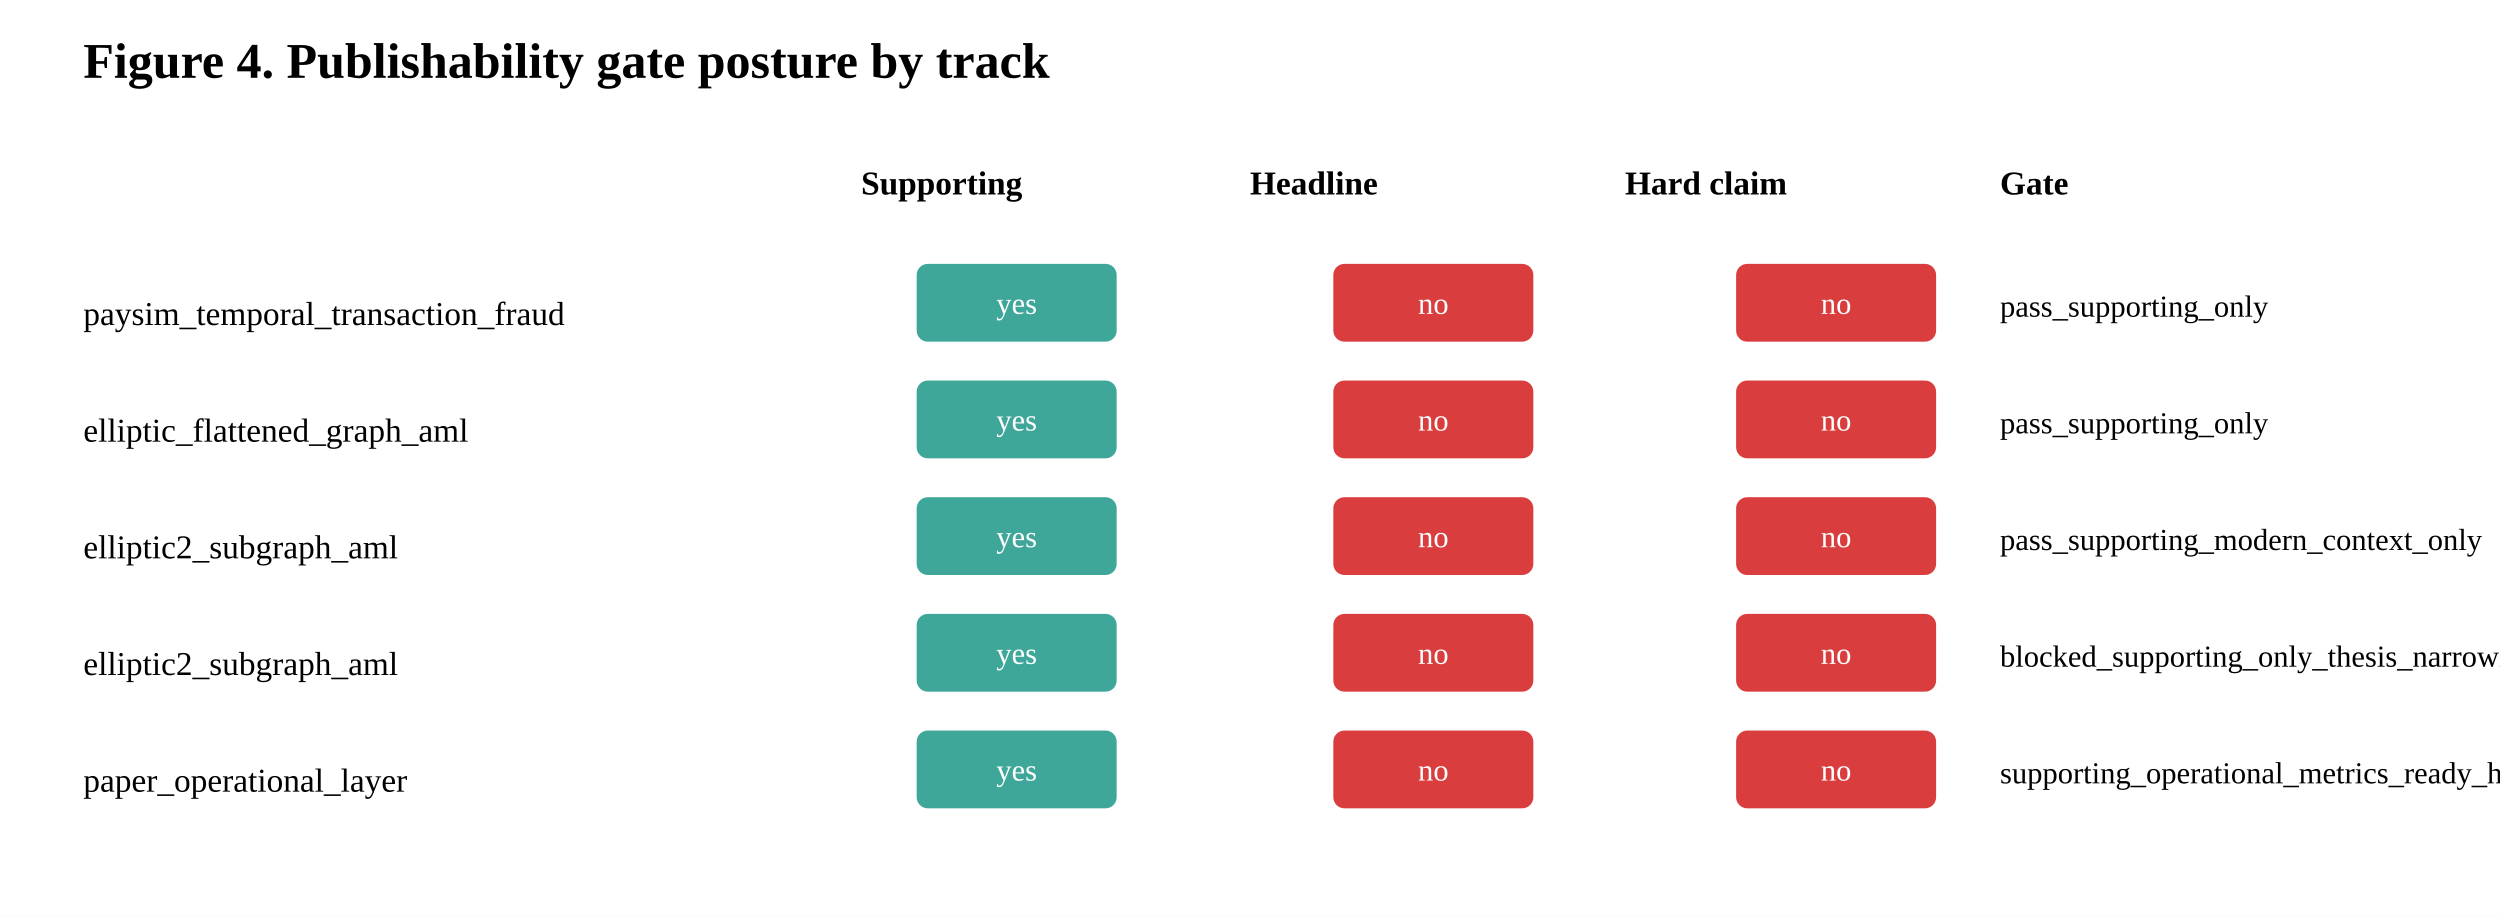
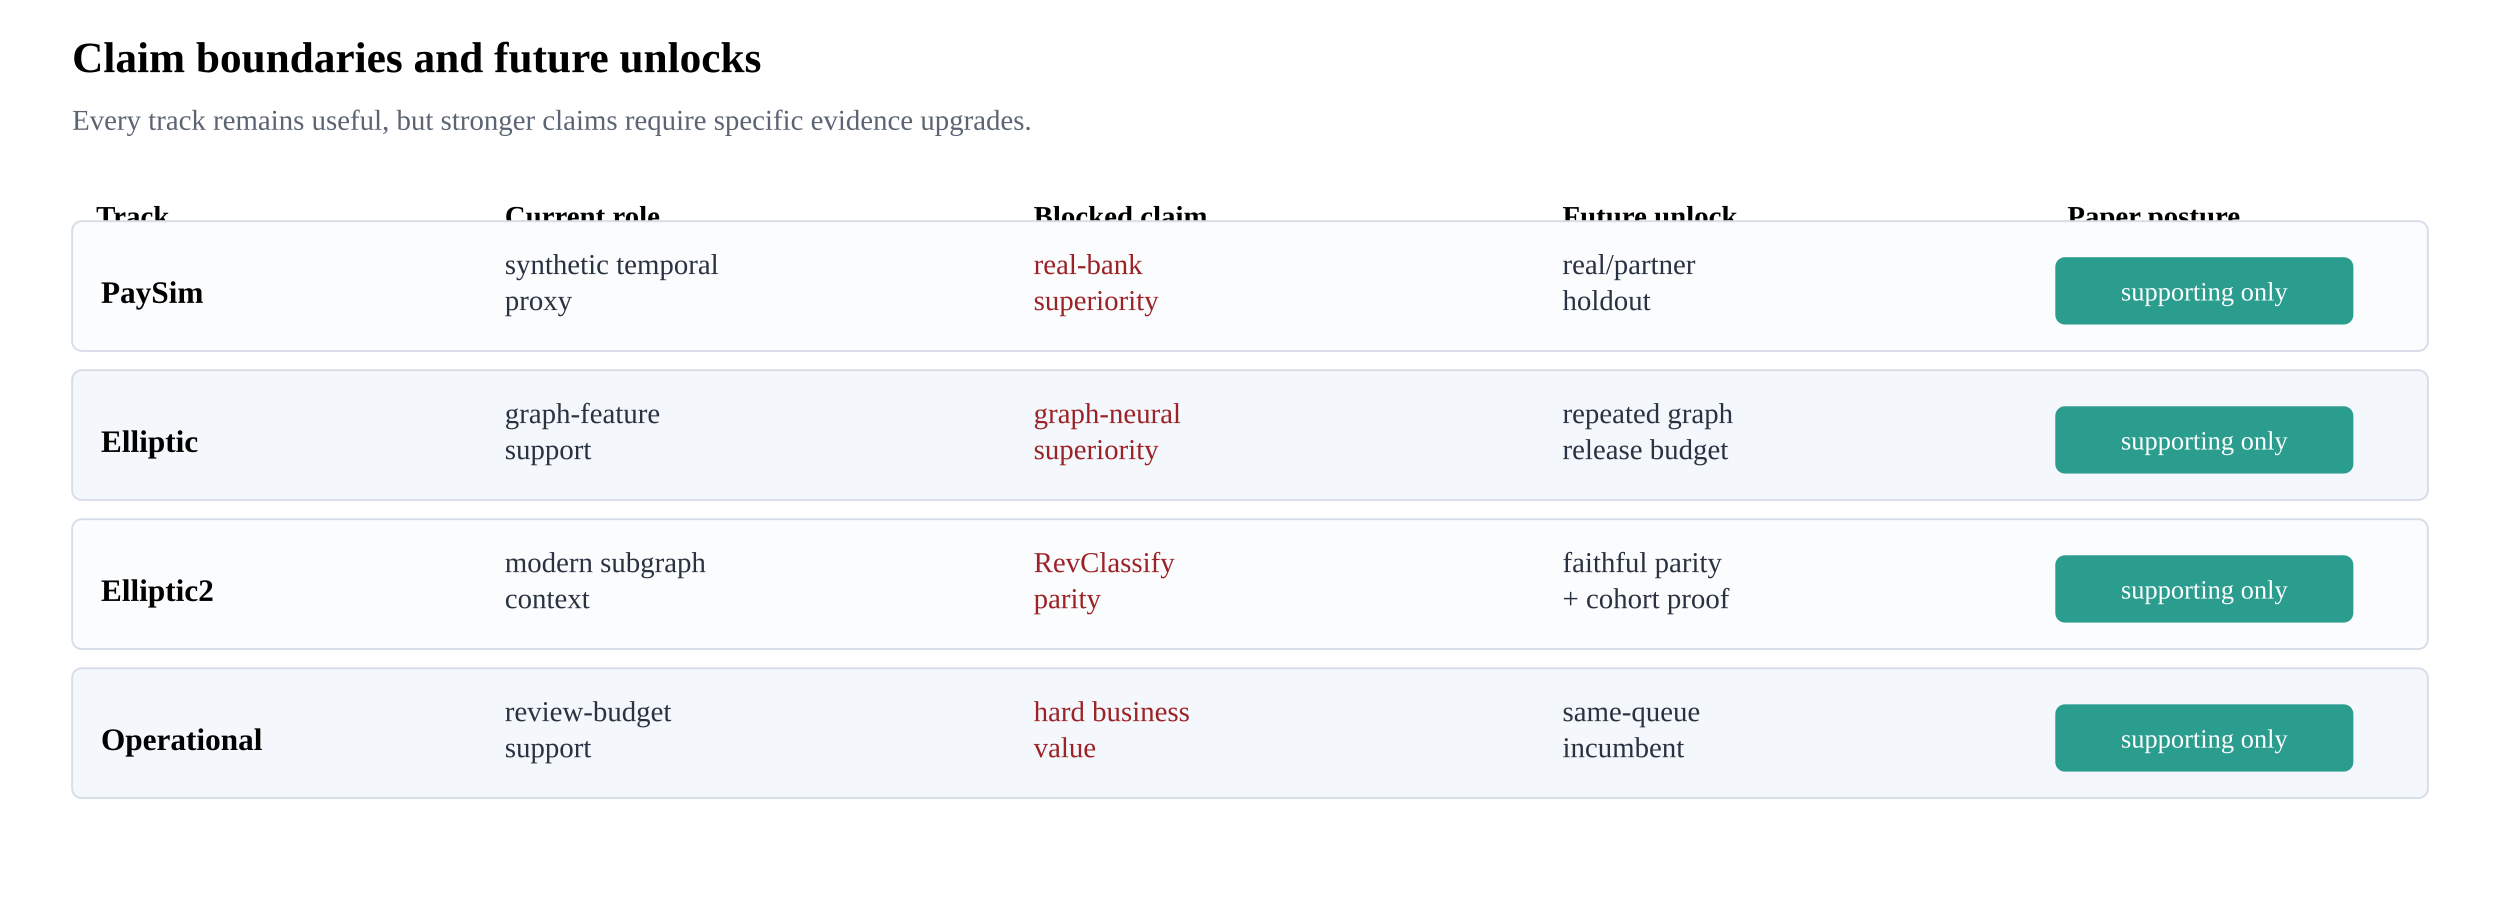
- <svg xmlns="http://www.w3.org/2000/svg" width="900" height="330" viewBox="0 0 900 330" role="img">
+ <svg xmlns="http://www.w3.org/2000/svg" width="1040" height="376" viewBox="0 0 1040 376" role="img">
  <rect width="100%" height="100%" fill="#ffffff" />
-   <text x="30" y="28" font-size="18" font-weight="700">Figure 4. Publishability gate posture by track</text>
-   <text x="310" y="70" font-size="12" font-weight="700">Supporting</text>
-   <text x="450" y="70" font-size="12" font-weight="700">Headline</text>
-   <text x="585" y="70" font-size="12" font-weight="700">Hard claim</text>
-   <text x="720" y="70" font-size="12" font-weight="700">Gate</text>
-   <text x="30" y="117" font-size="12">paysim_temporal_transaction_fraud</text>
-   <rect x="330" y="95" width="72" height="28" rx="4" fill="#2a9d8f" opacity="0.9" />
-   <text x="366" y="113" text-anchor="middle" font-size="11" fill="#ffffff">yes</text>
-   <rect x="480" y="95" width="72" height="28" rx="4" fill="#d62828" opacity="0.9" />
-   <text x="516" y="113" text-anchor="middle" font-size="11" fill="#ffffff">no</text>
-   <rect x="625" y="95" width="72" height="28" rx="4" fill="#d62828" opacity="0.9" />
-   <text x="661" y="113" text-anchor="middle" font-size="11" fill="#ffffff">no</text>
-   <text x="720" y="114" font-size="11">pass_supporting_only</text>
-   <text x="30" y="159" font-size="12">elliptic_flattened_graph_aml</text>
-   <rect x="330" y="137" width="72" height="28" rx="4" fill="#2a9d8f" opacity="0.9" />
-   <text x="366" y="155" text-anchor="middle" font-size="11" fill="#ffffff">yes</text>
-   <rect x="480" y="137" width="72" height="28" rx="4" fill="#d62828" opacity="0.9" />
-   <text x="516" y="155" text-anchor="middle" font-size="11" fill="#ffffff">no</text>
-   <rect x="625" y="137" width="72" height="28" rx="4" fill="#d62828" opacity="0.9" />
-   <text x="661" y="155" text-anchor="middle" font-size="11" fill="#ffffff">no</text>
-   <text x="720" y="156" font-size="11">pass_supporting_only</text>
-   <text x="30" y="201" font-size="12">elliptic2_subgraph_aml</text>
-   <rect x="330" y="179" width="72" height="28" rx="4" fill="#2a9d8f" opacity="0.9" />
-   <text x="366" y="197" text-anchor="middle" font-size="11" fill="#ffffff">yes</text>
-   <rect x="480" y="179" width="72" height="28" rx="4" fill="#d62828" opacity="0.9" />
-   <text x="516" y="197" text-anchor="middle" font-size="11" fill="#ffffff">no</text>
-   <rect x="625" y="179" width="72" height="28" rx="4" fill="#d62828" opacity="0.9" />
-   <text x="661" y="197" text-anchor="middle" font-size="11" fill="#ffffff">no</text>
-   <text x="720" y="198" font-size="11">pass_supporting_modern_context_only</text>
-   <text x="30" y="243" font-size="12">elliptic2_subgraph_aml</text>
-   <rect x="330" y="221" width="72" height="28" rx="4" fill="#2a9d8f" opacity="0.9" />
-   <text x="366" y="239" text-anchor="middle" font-size="11" fill="#ffffff">yes</text>
-   <rect x="480" y="221" width="72" height="28" rx="4" fill="#d62828" opacity="0.9" />
-   <text x="516" y="239" text-anchor="middle" font-size="11" fill="#ffffff">no</text>
-   <rect x="625" y="221" width="72" height="28" rx="4" fill="#d62828" opacity="0.9" />
-   <text x="661" y="239" text-anchor="middle" font-size="11" fill="#ffffff">no</text>
-   <text x="720" y="240" font-size="11">blocked_supporting_only_thesis_narrowing_required</text>
-   <text x="30" y="285" font-size="12">paper_operational_layer</text>
-   <rect x="330" y="263" width="72" height="28" rx="4" fill="#2a9d8f" opacity="0.9" />
-   <text x="366" y="281" text-anchor="middle" font-size="11" fill="#ffffff">yes</text>
-   <rect x="480" y="263" width="72" height="28" rx="4" fill="#d62828" opacity="0.9" />
-   <text x="516" y="281" text-anchor="middle" font-size="11" fill="#ffffff">no</text>
-   <rect x="625" y="263" width="72" height="28" rx="4" fill="#d62828" opacity="0.9" />
-   <text x="661" y="281" text-anchor="middle" font-size="11" fill="#ffffff">no</text>
-   <text x="720" y="282" font-size="11">supporting_operational_metrics_ready_hard_claims_blocked</text>
+   <text x="30" y="30" font-size="18" font-weight="700">Claim boundaries and future unlocks</text>
+   <text x="30" y="54" font-size="12" fill="#5b6472">Every track remains useful, but stronger claims require specific evidence upgrades.</text>
+   <text x="40" y="94" font-size="12" font-weight="700">Track</text>
+   <text x="210" y="94" font-size="12" font-weight="700">Current role</text>
+   <text x="430" y="94" font-size="12" font-weight="700">Blocked claim</text>
+   <text x="650" y="94" font-size="12" font-weight="700">Future unlock</text>
+   <text x="860" y="94" font-size="12" font-weight="700">Paper posture</text>
+   <rect x="30" y="92" width="980" height="54" rx="4" fill="#fbfcfe" stroke="#d7dde8" stroke-width="0.8" />
+   <text x="42" y="126" font-size="13" font-weight="700">PaySim</text>
+   <text x="210.0" y="114.0" text-anchor="start" font-size="12" fill="#293241">synthetic temporal</text>
+   <text x="210.0" y="129.0" text-anchor="start" font-size="12" fill="#293241">proxy</text>
+   <text x="430.0" y="114.0" text-anchor="start" font-size="12" fill="#9b2226">real-bank</text>
+   <text x="430.0" y="129.0" text-anchor="start" font-size="12" fill="#9b2226">superiority</text>
+   <text x="650.0" y="114.0" text-anchor="start" font-size="12" fill="#293241">real/partner</text>
+   <text x="650.0" y="129.0" text-anchor="start" font-size="12" fill="#293241">holdout</text>
+   <rect x="855" y="107" width="124" height="28" rx="4" fill="#2a9d8f" />
+   <text x="917" y="125" text-anchor="middle" font-size="11" fill="#ffffff">supporting only</text>
+   <rect x="30" y="154" width="980" height="54" rx="4" fill="#f4f7fb" stroke="#d7dde8" stroke-width="0.8" />
+   <text x="42" y="188" font-size="13" font-weight="700">Elliptic</text>
+   <text x="210.0" y="176.0" text-anchor="start" font-size="12" fill="#293241">graph-feature</text>
+   <text x="210.0" y="191.0" text-anchor="start" font-size="12" fill="#293241">support</text>
+   <text x="430.0" y="176.0" text-anchor="start" font-size="12" fill="#9b2226">graph-neural</text>
+   <text x="430.0" y="191.0" text-anchor="start" font-size="12" fill="#9b2226">superiority</text>
+   <text x="650.0" y="176.0" text-anchor="start" font-size="12" fill="#293241">repeated graph</text>
+   <text x="650.0" y="191.0" text-anchor="start" font-size="12" fill="#293241">release budget</text>
+   <rect x="855" y="169" width="124" height="28" rx="4" fill="#2a9d8f" />
+   <text x="917" y="187" text-anchor="middle" font-size="11" fill="#ffffff">supporting only</text>
+   <rect x="30" y="216" width="980" height="54" rx="4" fill="#fbfcfe" stroke="#d7dde8" stroke-width="0.8" />
+   <text x="42" y="250" font-size="13" font-weight="700">Elliptic2</text>
+   <text x="210.0" y="238.0" text-anchor="start" font-size="12" fill="#293241">modern subgraph</text>
+   <text x="210.0" y="253.0" text-anchor="start" font-size="12" fill="#293241">context</text>
+   <text x="430.0" y="238.0" text-anchor="start" font-size="12" fill="#9b2226">RevClassify</text>
+   <text x="430.0" y="253.0" text-anchor="start" font-size="12" fill="#9b2226">parity</text>
+   <text x="650.0" y="238.0" text-anchor="start" font-size="12" fill="#293241">faithful parity</text>
+   <text x="650.0" y="253.0" text-anchor="start" font-size="12" fill="#293241">+ cohort proof</text>
+   <rect x="855" y="231" width="124" height="28" rx="4" fill="#2a9d8f" />
+   <text x="917" y="249" text-anchor="middle" font-size="11" fill="#ffffff">supporting only</text>
+   <rect x="30" y="278" width="980" height="54" rx="4" fill="#f4f7fb" stroke="#d7dde8" stroke-width="0.8" />
+   <text x="42" y="312" font-size="13" font-weight="700">Operational</text>
+   <text x="210.0" y="300.0" text-anchor="start" font-size="12" fill="#293241">review-budget</text>
+   <text x="210.0" y="315.0" text-anchor="start" font-size="12" fill="#293241">support</text>
+   <text x="430.0" y="300.0" text-anchor="start" font-size="12" fill="#9b2226">hard business</text>
+   <text x="430.0" y="315.0" text-anchor="start" font-size="12" fill="#9b2226">value</text>
+   <text x="650.0" y="300.0" text-anchor="start" font-size="12" fill="#293241">same-queue</text>
+   <text x="650.0" y="315.0" text-anchor="start" font-size="12" fill="#293241">incumbent</text>
+   <rect x="855" y="293" width="124" height="28" rx="4" fill="#2a9d8f" />
+   <text x="917" y="311" text-anchor="middle" font-size="11" fill="#ffffff">supporting only</text>
</svg>
